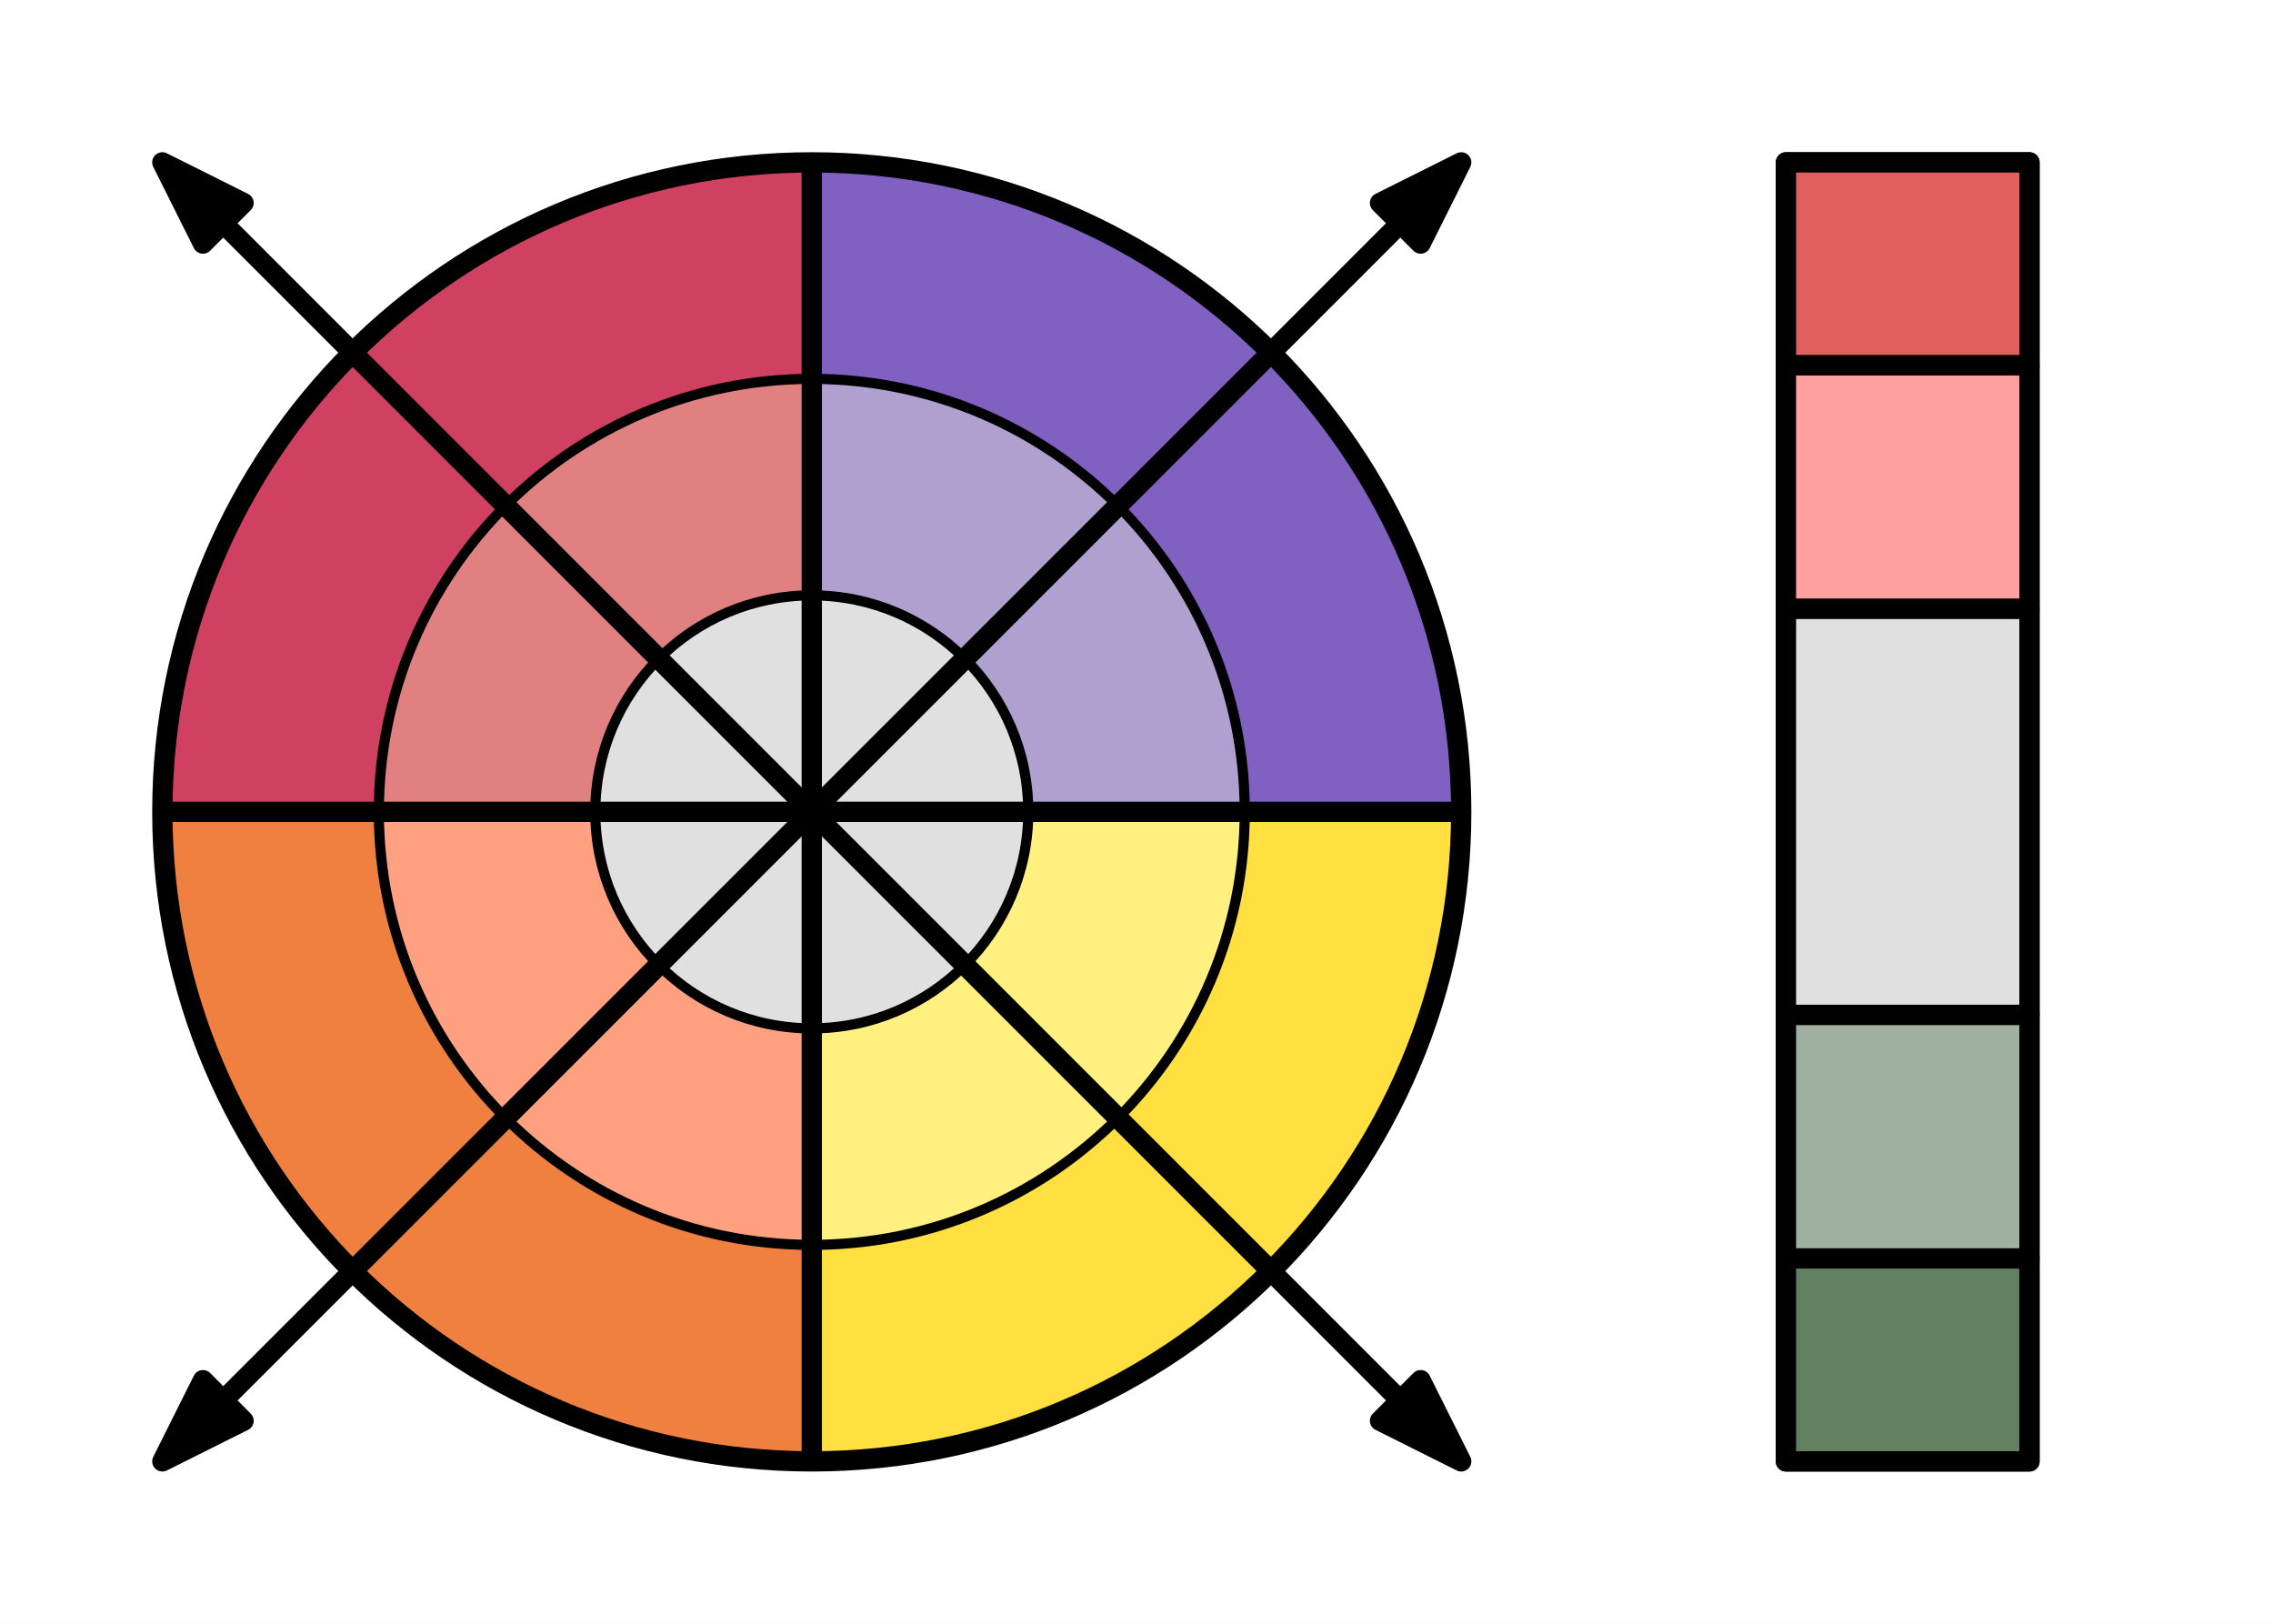
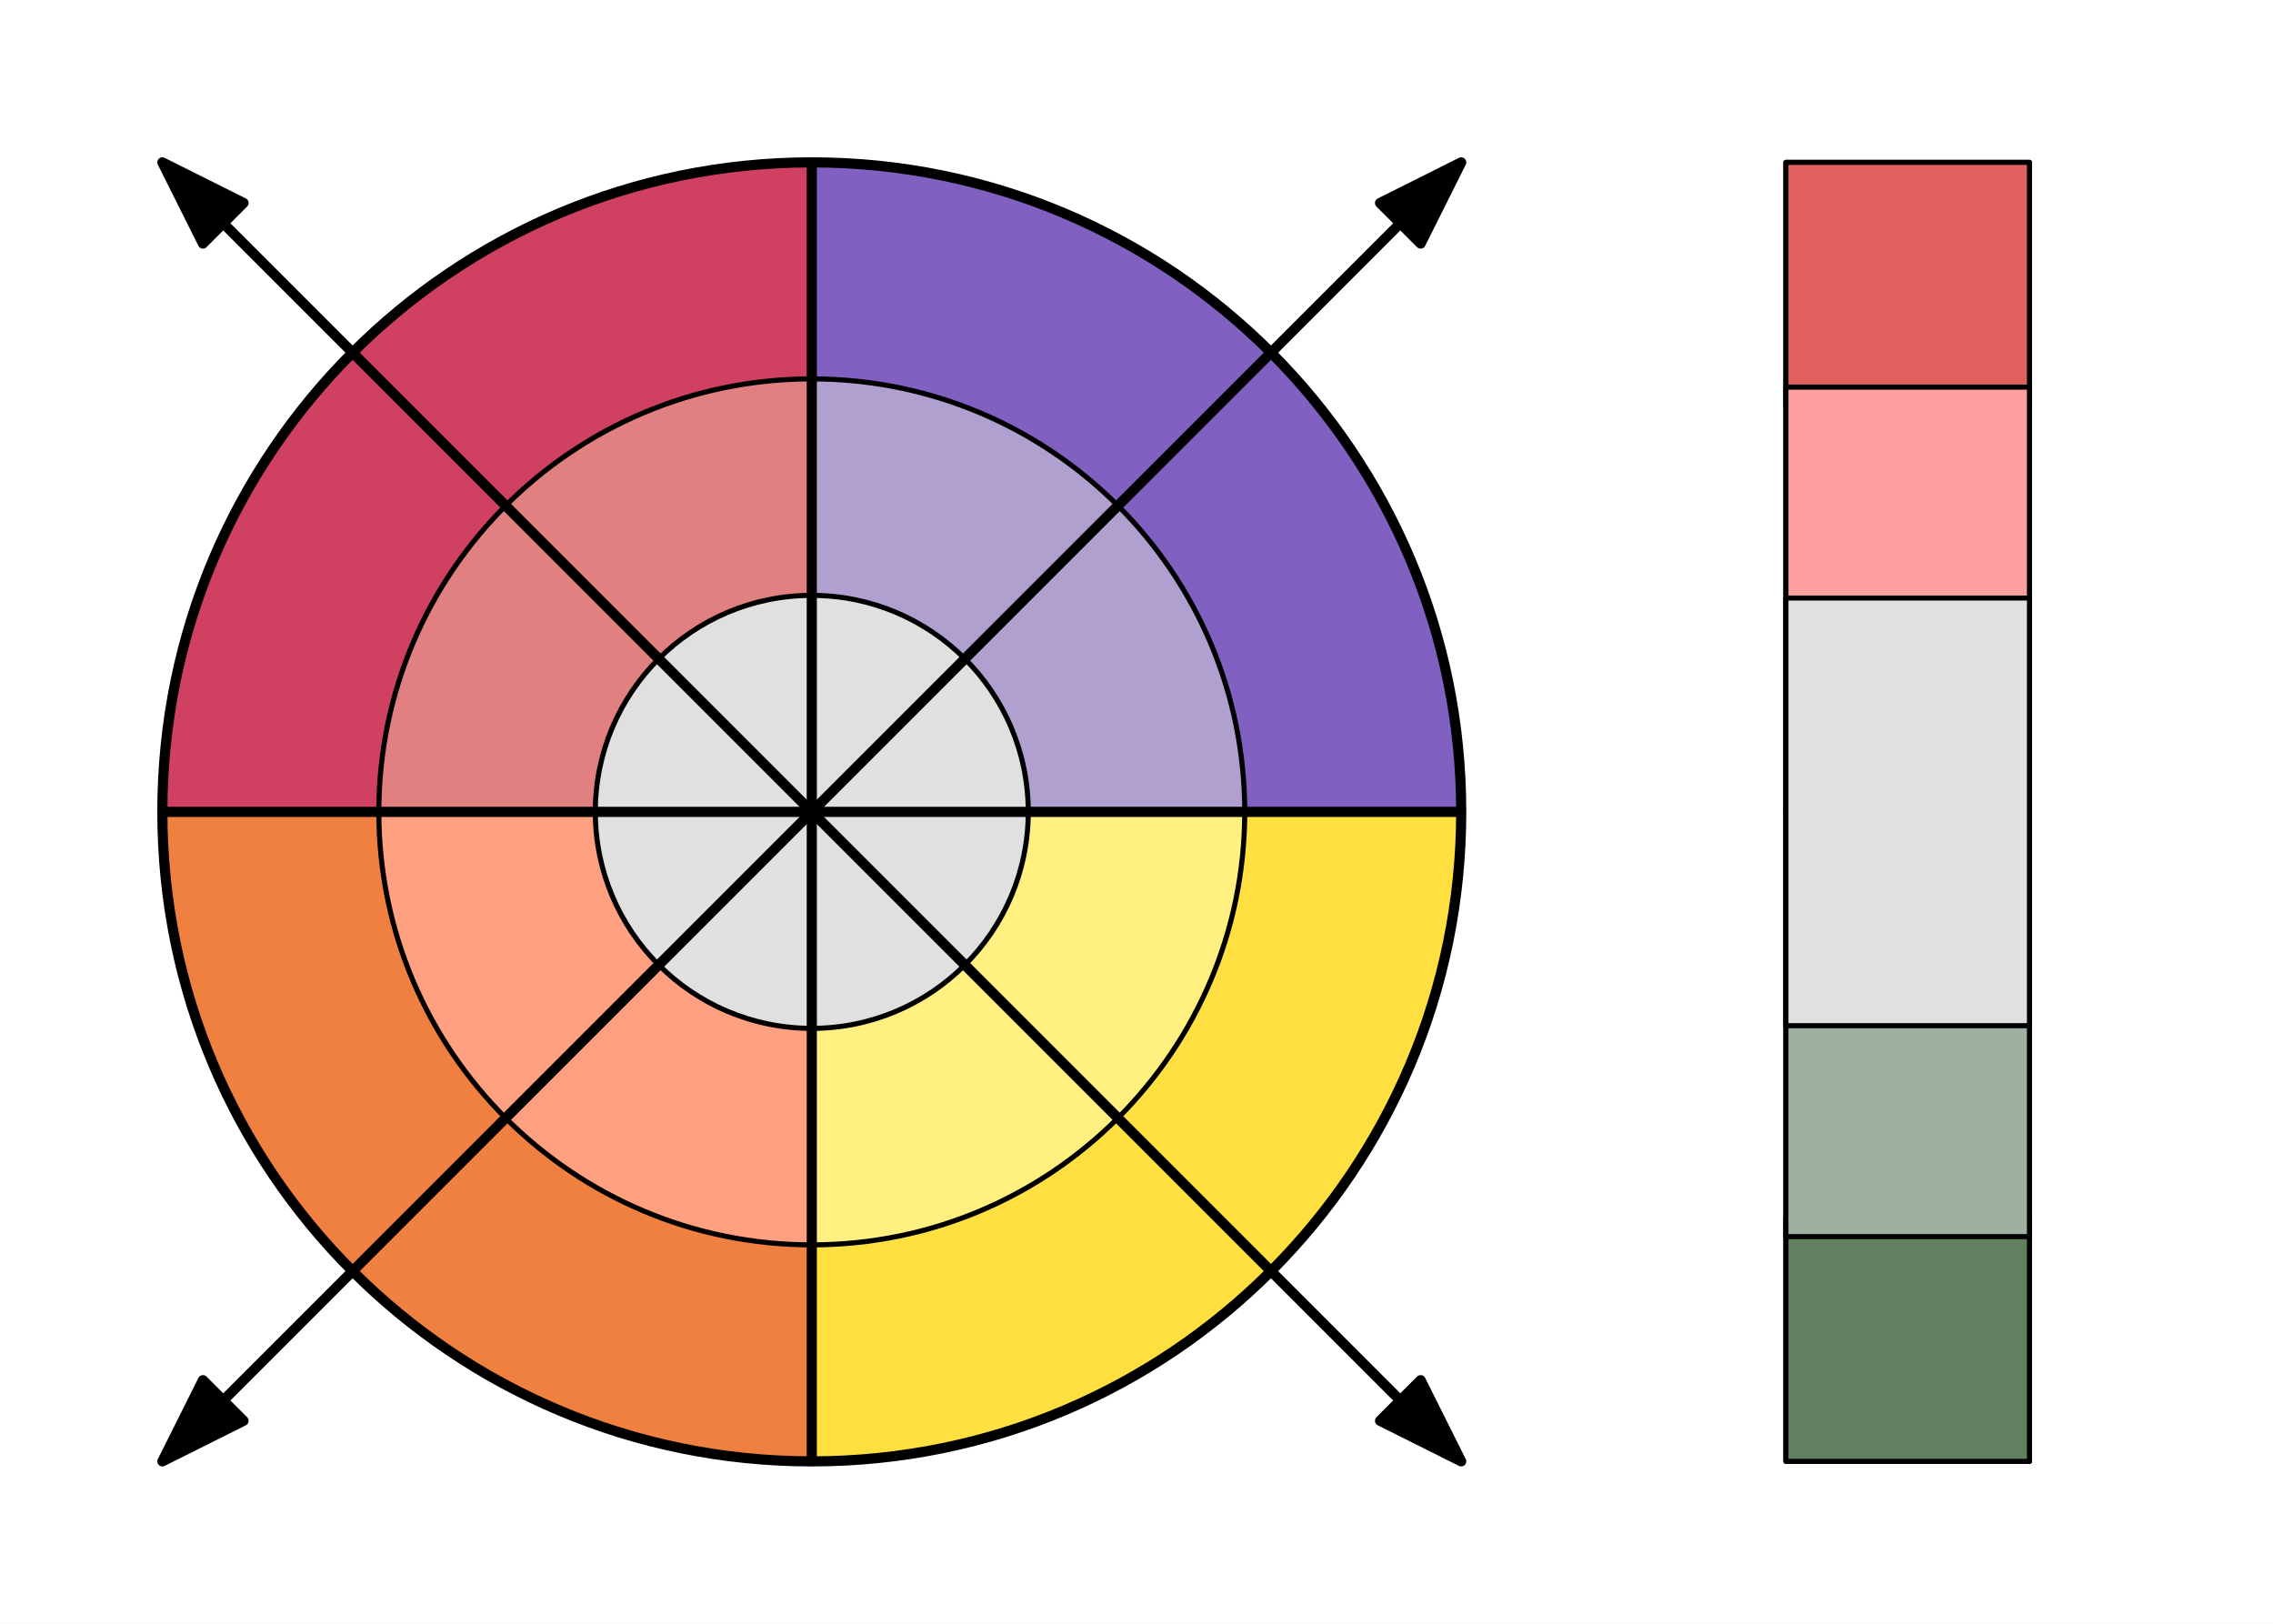
- <svg xmlns="http://www.w3.org/2000/svg" width="3584" height="2560" viewBox="0 0 948.267 677.333">
-   <path fill="#fff" fill-rule="evenodd" d="M0 0h948.267v677.333H0z" style="font-variation-settings:normal;-inkscape-stroke:none" />
-   <path fill="#ffe040" stroke="#000" stroke-linecap="round" stroke-linejoin="round" stroke-width="4.233" d="M338.667 338.667v270.933a270.933 270.933 0 0 0 270.933-270.933Z" />
-   <path fill="#8060c0" stroke="#000" stroke-linecap="round" stroke-linejoin="round" stroke-width="4.233" d="M338.667 338.667h270.933A270.933 270.933 0 0 0 338.667 67.733Z" />
-   <path fill="#f08040" stroke="#000" stroke-linecap="round" stroke-linejoin="round" stroke-width="4.233" d="M67.733 338.667A270.933 270.933 0 0 0 338.667 609.6V338.667Z" />
-   <path fill="#d04060" stroke="#000" stroke-linecap="round" stroke-linejoin="round" stroke-width="4.233" d="M67.733 338.667H338.667V67.733A270.933 270.933 0 0 0 67.733 338.667Z" />
-   <path fill="#fff080" stroke="#000" stroke-linecap="round" stroke-linejoin="round" stroke-width="4.233" d="M338.667 338.667v180.622a180.622 180.622 0 0 0 180.622-180.622Z" />
-   <path fill="#b0a0d0" stroke="#000" stroke-linecap="round" stroke-linejoin="round" stroke-width="4.233" d="M338.667 338.667h180.622a180.622 180.622 0 0 0-180.622-180.622Z" />
-   <path fill="#ffa080" stroke="#000" stroke-linecap="round" stroke-linejoin="round" stroke-width="4.233" d="M158.045 338.667a180.622 180.622 0 0 0 180.622 180.622V338.667Z" />
-   <path fill="#e08080" stroke="#000" stroke-linecap="round" stroke-linejoin="round" stroke-width="4.233" d="M158.045 338.667h180.622V158.045a180.622 180.622 0 0 0-180.622 180.622Z" />
-   <ellipse cx="-357.166" cy="270.933" stroke="#000" stroke-linecap="round" stroke-linejoin="round" stroke-width="4.233" rx="67.733" ry="66.73" />
-   <path fill="#e0e0e0" stroke="#000" stroke-linecap="round" stroke-linejoin="round" stroke-width="4.233" d="M338.667 248.355a90.311 90.311 0 0 0-90.311 90.311 90.311 90.311 0 0 0 90.311 90.311 90.311 90.311 0 0 0 90.311-90.311 90.311 90.311 0 0 0-90.311-90.311z" />
-   <path fill="none" stroke="#000" stroke-linecap="round" stroke-linejoin="round" stroke-width="8.467" d="M609.6 338.667a270.933 270.933 0 0 1-270.933 270.933A270.933 270.933 0 0 1 67.733 338.667 270.933 270.933 0 0 1 338.667 67.733 270.933 270.933 0 0 1 609.6 338.667ZM338.667 67.733V609.6M67.733 338.667H609.6" />
-   <path stroke="#000" stroke-linecap="round" stroke-linejoin="round" stroke-miterlimit="0" stroke-width="8.467" d="M67.733 609.6 101.6 592.667l-16.933-16.933ZM609.6 67.733l-33.867 16.933L592.667 101.6Zm-0-0L67.733 609.6M609.6 609.6l-16.933-33.867-16.933 16.933zM67.733 67.733 84.667 101.6 101.6 84.667Zm0-0L609.6 609.6" />
-   <path fill="none" stroke="#000" stroke-linecap="round" stroke-linejoin="round" stroke-width="8.467" d="M745.067 67.733h101.6v541.867h-101.6z" style="font-variation-settings:normal" />
-   <path fill="#e06060" fill-rule="evenodd" stroke="#000" stroke-linecap="round" stroke-linejoin="round" stroke-width="8.467" d="M745.067 67.733h101.6v84.667h-101.6z" style="font-variation-settings:normal" />
-   <path fill="#608060" fill-rule="evenodd" stroke="#000" stroke-linecap="round" stroke-linejoin="round" stroke-width="8.467" d="M745.067 524.933h101.6v84.667h-101.6z" style="font-variation-settings:normal" />
-   <path fill="#ffa0a0" fill-rule="evenodd" stroke="#000" stroke-linecap="round" stroke-linejoin="round" stroke-width="8.467" d="M745.067 152.4h101.6V254h-101.6z" style="font-variation-settings:normal" />
-   <path fill="#a0b0a0" fill-rule="evenodd" stroke="#000" stroke-linecap="round" stroke-linejoin="round" stroke-width="8.467" d="M745.067 423.333h101.6v101.6h-101.6z" style="font-variation-settings:normal" />
-   <path fill="#e0e0e0" fill-rule="evenodd" stroke="#000" stroke-linecap="round" stroke-linejoin="round" stroke-width="8.467" d="M745.067 254h101.6v169.333h-101.6z" style="font-variation-settings:normal" />
+ <svg xmlns="http://www.w3.org/2000/svg" width="3584" height="2560" viewBox="0 0 948.267 677.333" version="1.1" id="svg40">
+   <defs id="defs44" />
+   <path fill="#fff" fill-rule="evenodd" d="M0 0h948.267v677.333H0z" style="font-variation-settings:normal;stroke-width:0.006;stroke-miterlimit:4;stroke-dasharray:none" id="path2" />
+   <path fill="#ffe040" stroke="#000" stroke-linecap="round" stroke-linejoin="round" stroke-width="4.233" d="M338.667 338.667v270.933a270.933 270.933 0 0 0 270.933-270.933Z" id="path4" style="stroke-width:0.024;stroke-miterlimit:4;stroke-dasharray:none" />
+   <path fill="#8060c0" stroke="#000" stroke-linecap="round" stroke-linejoin="round" stroke-width="4.233" d="M338.667 338.667h270.933A270.933 270.933 0 0 0 338.667 67.733Z" id="path6" style="stroke-width:0.024;stroke-miterlimit:4;stroke-dasharray:none" />
+   <path fill="#f08040" stroke="#000" stroke-linecap="round" stroke-linejoin="round" stroke-width="4.233" d="M67.733 338.667A270.933 270.933 0 0 0 338.667 609.6V338.667Z" id="path8" style="stroke-width:0.024;stroke-miterlimit:4;stroke-dasharray:none" />
+   <path fill="#d04060" stroke="#000" stroke-linecap="round" stroke-linejoin="round" stroke-width="4.233" d="M67.733 338.667H338.667V67.733A270.933 270.933 0 0 0 67.733 338.667Z" id="path10" style="stroke-width:0.024;stroke-miterlimit:4;stroke-dasharray:none" />
+   <path fill="#fff080" stroke="#000" stroke-linecap="round" stroke-linejoin="round" stroke-width="4.233" d="M338.667 338.667v180.622a180.622 180.622 0 0 0 180.622-180.622Z" id="path12" style="stroke-width:2.117;stroke-miterlimit:4;stroke-dasharray:none" />
+   <path fill="#b0a0d0" stroke="#000" stroke-linecap="round" stroke-linejoin="round" stroke-width="4.233" d="M338.667 338.667h180.622a180.622 180.622 0 0 0-180.622-180.622Z" id="path14" style="stroke-width:2.117;stroke-miterlimit:4;stroke-dasharray:none" />
+   <path fill="#ffa080" stroke="#000" stroke-linecap="round" stroke-linejoin="round" stroke-width="4.233" d="M158.045 338.667a180.622 180.622 0 0 0 180.622 180.622V338.667Z" id="path16" style="stroke-width:2.117;stroke-miterlimit:4;stroke-dasharray:none" />
+   <path fill="#e08080" stroke="#000" stroke-linecap="round" stroke-linejoin="round" stroke-width="4.233" d="M158.045 338.667h180.622V158.045a180.622 180.622 0 0 0-180.622 180.622Z" id="path18" style="stroke-width:2.117;stroke-miterlimit:4;stroke-dasharray:none" />
+   <ellipse cx="-357.166" cy="270.933" stroke="#000" stroke-linecap="round" stroke-linejoin="round" stroke-width="4.233" rx="67.733" ry="66.73" id="ellipse20" />
+   <path fill="#e0e0e0" stroke="#000" stroke-linecap="round" stroke-linejoin="round" stroke-width="4.233" d="M338.667 248.355a90.311 90.311 0 0 0-90.311 90.311 90.311 90.311 0 0 0 90.311 90.311 90.311 90.311 0 0 0 90.311-90.311 90.311 90.311 0 0 0-90.311-90.311z" id="path22" style="stroke-width:2.117;stroke-miterlimit:4;stroke-dasharray:none" />
+   <path fill="none" stroke="#000" stroke-linecap="round" stroke-linejoin="round" stroke-width="8.467" d="M609.6 338.667a270.933 270.933 0 0 1-270.933 270.933A270.933 270.933 0 0 1 67.733 338.667 270.933 270.933 0 0 1 338.667 67.733 270.933 270.933 0 0 1 609.6 338.667ZM338.667 67.733V609.6M67.733 338.667H609.6" id="path24" style="stroke-width:4.233;stroke-miterlimit:4;stroke-dasharray:none" />
+   <path stroke="#000" stroke-linecap="round" stroke-linejoin="round" stroke-miterlimit="0" stroke-width="8.467" d="M67.733 609.6 101.6 592.667l-16.933-16.933ZM609.6 67.733l-33.867 16.933L592.667 101.6Zm-0-0L67.733 609.6M609.6 609.6l-16.933-33.867-16.933 16.933zM67.733 67.733 84.667 101.6 101.6 84.667Zm0-0L609.6 609.6" id="path26" style="stroke-width:4.233;stroke-miterlimit:0;stroke-dasharray:none" />
+   <path fill="none" stroke="#000" stroke-linecap="round" stroke-linejoin="round" stroke-width="8.467" d="M745.067 67.733h101.6v541.867h-101.6z" style="font-variation-settings:normal;stroke-width:2.117;stroke-miterlimit:4;stroke-dasharray:none;stroke:#000000;stroke-opacity:1" id="path28" />
+   <path fill="#e06060" fill-rule="evenodd" stroke="#000000" stroke-linecap="round" stroke-linejoin="round" stroke-width="8.467" d="m 745.067,67.733 h 101.6 v 101.6 h -101.6 z" style="font-variation-settings:normal;stroke-width:2.117;stroke-miterlimit:4;stroke-dasharray:none;stroke:#000000;stroke-opacity:1" id="path30" />
+   <path fill="#608060" fill-rule="evenodd" stroke="#000000" stroke-linecap="round" stroke-linejoin="round" stroke-width="8.467" d="m 745.067,508 h 101.6 V 609.6 h -101.6 z" style="font-variation-settings:normal;stroke:#000000;stroke-width:2.117;stroke-miterlimit:4;stroke-dasharray:none;stroke-opacity:1" id="path32" />
+   <path fill="#ffa0a0" fill-rule="evenodd" stroke="#000000" stroke-linecap="round" stroke-linejoin="round" stroke-width="8.467" d="m 745.067,161.482 h 101.6 v 177.185 h -101.6 z" style="font-variation-settings:normal;stroke:#000000;stroke-width:2.117;stroke-miterlimit:4;stroke-dasharray:none;stroke-opacity:1" id="path34" />
+   <path fill="#a0b0a0" fill-rule="evenodd" stroke="#000000" stroke-linecap="round" stroke-linejoin="round" stroke-width="8.467" d="m 745.067,338.667 h 101.6 v 177.185 h -101.6 z" style="font-variation-settings:normal;stroke:#000000;stroke-width:2.117;stroke-miterlimit:4;stroke-dasharray:none;stroke-opacity:1" id="path36" />
+   <path fill="#e0e0e0" fill-rule="evenodd" stroke="#000000" stroke-linecap="round" stroke-linejoin="round" stroke-width="8.467" d="m 745.067,249.468 h 101.6 v 178.396 h -101.6 z" style="font-variation-settings:normal;stroke:#000000;stroke-width:2.117;stroke-miterlimit:4;stroke-dasharray:none;stroke-opacity:1" id="path38" />
</svg>
